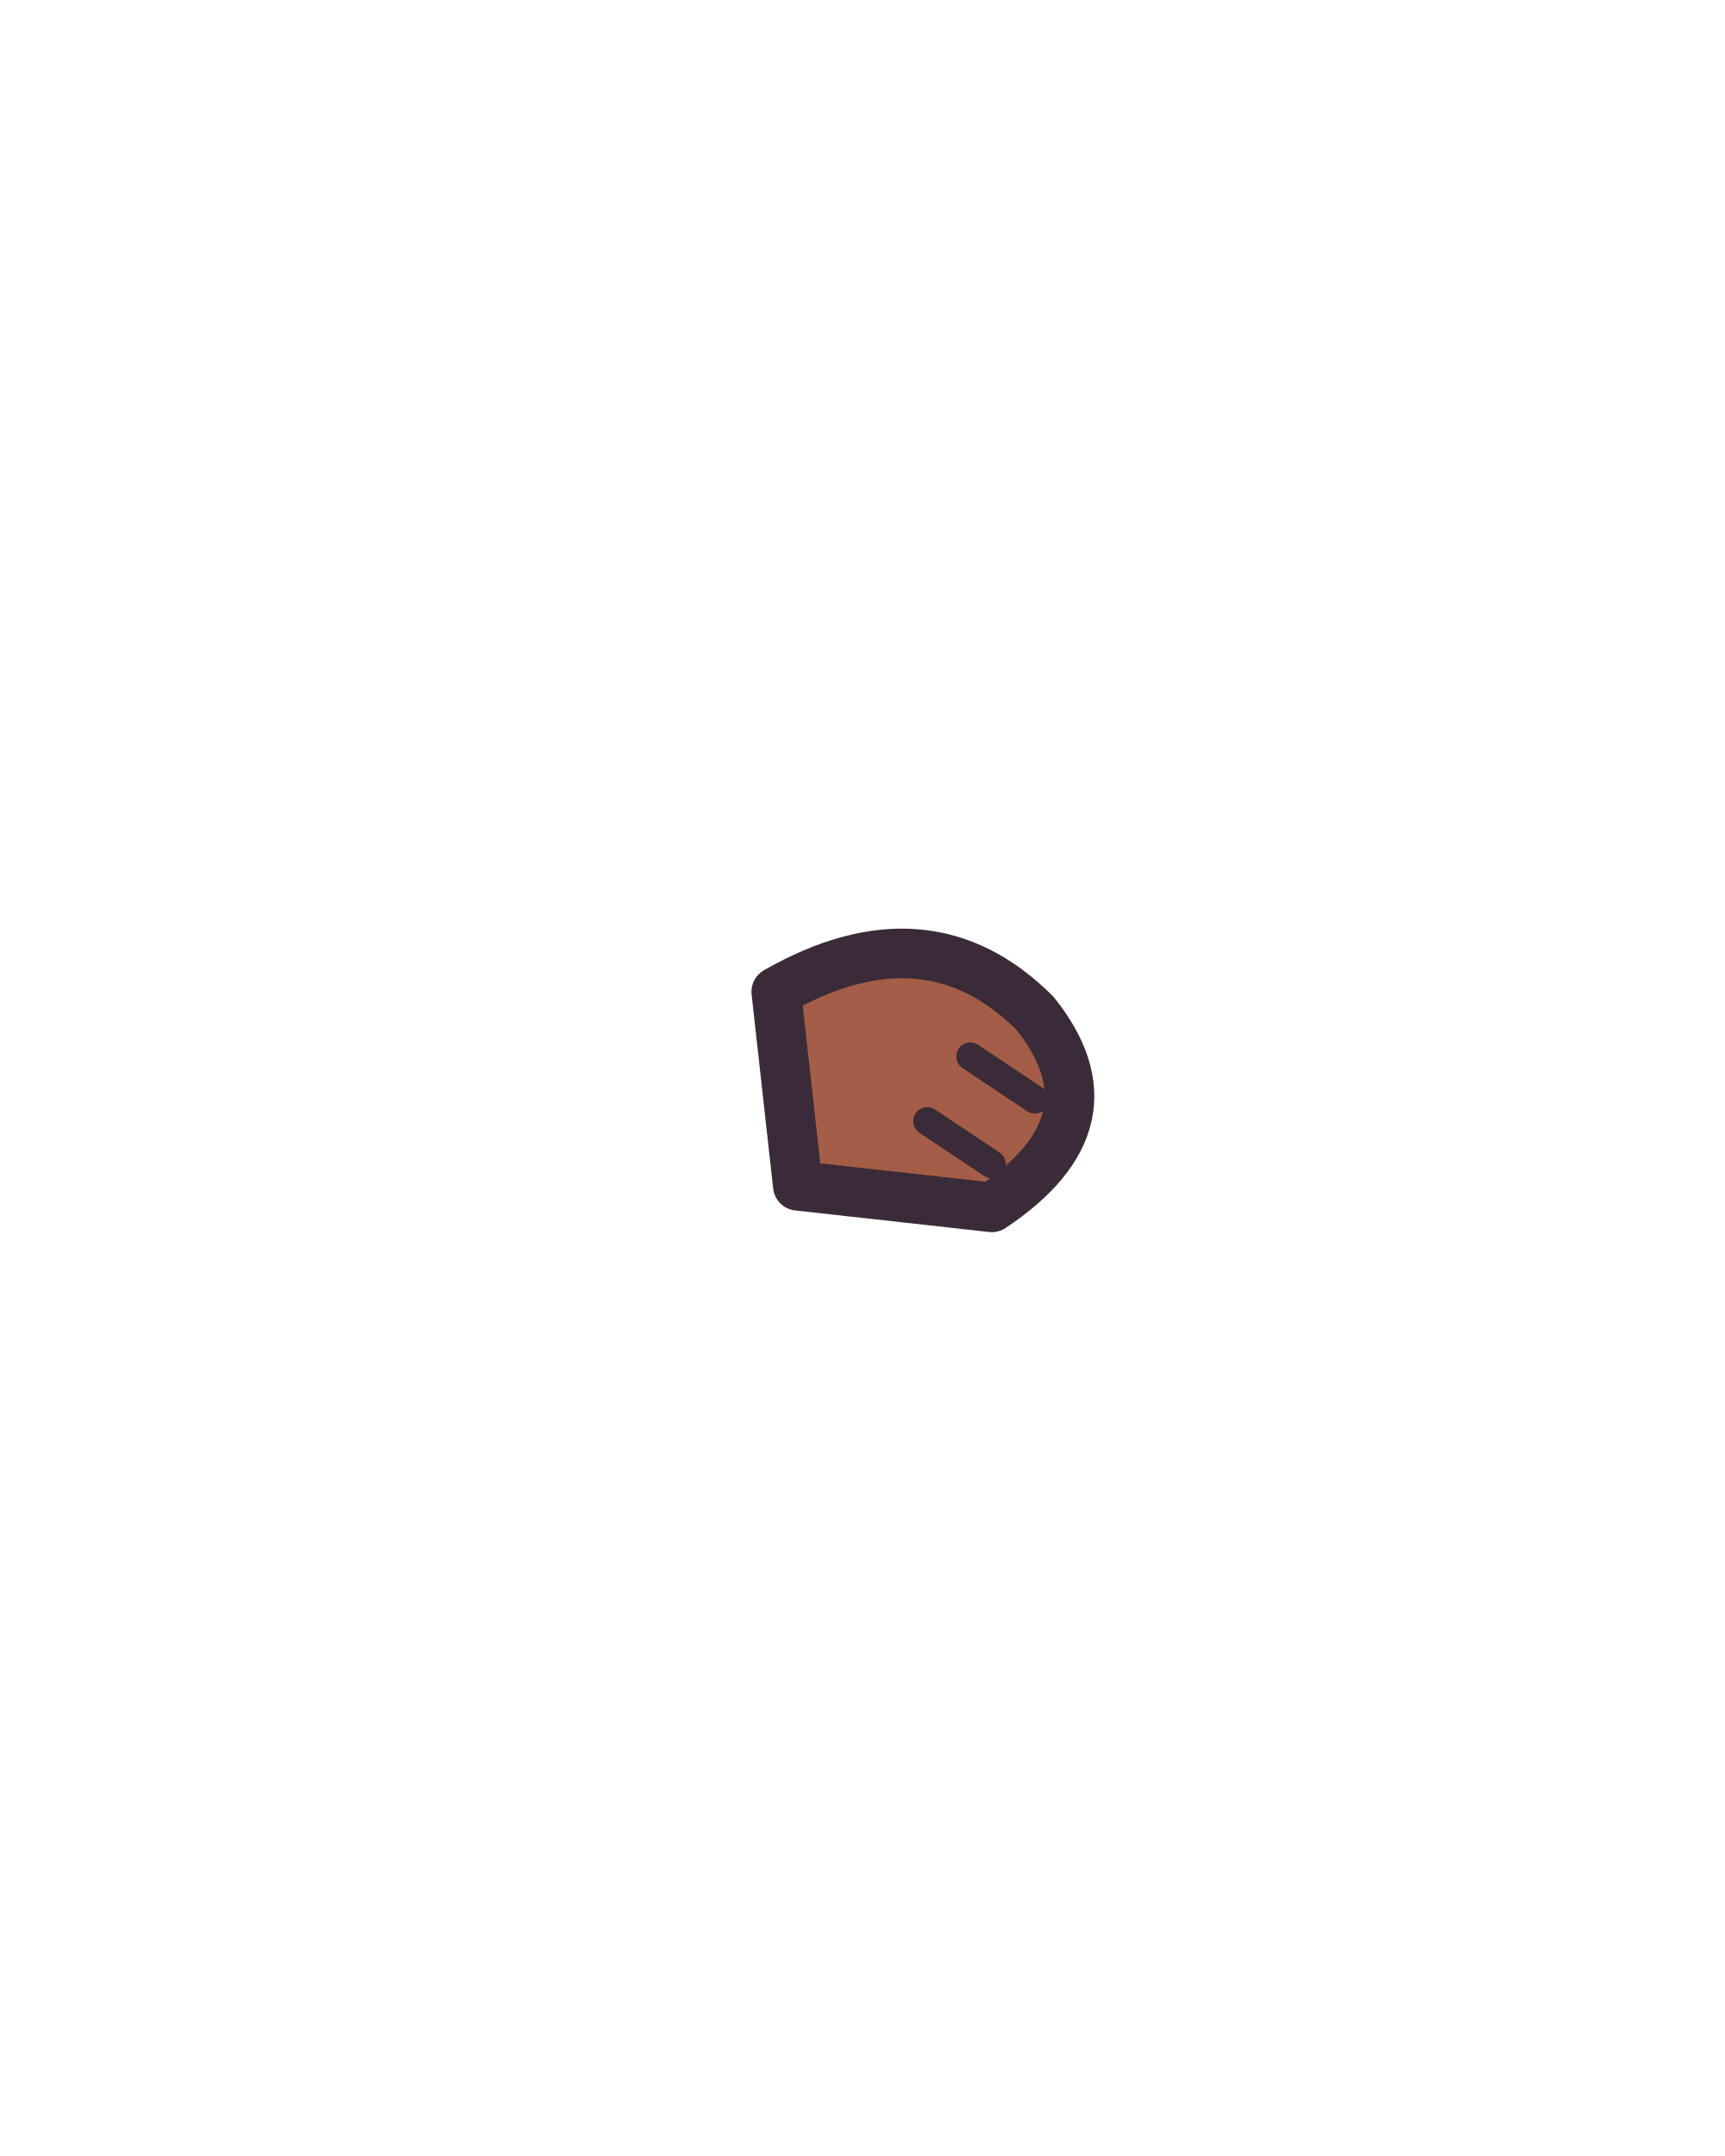
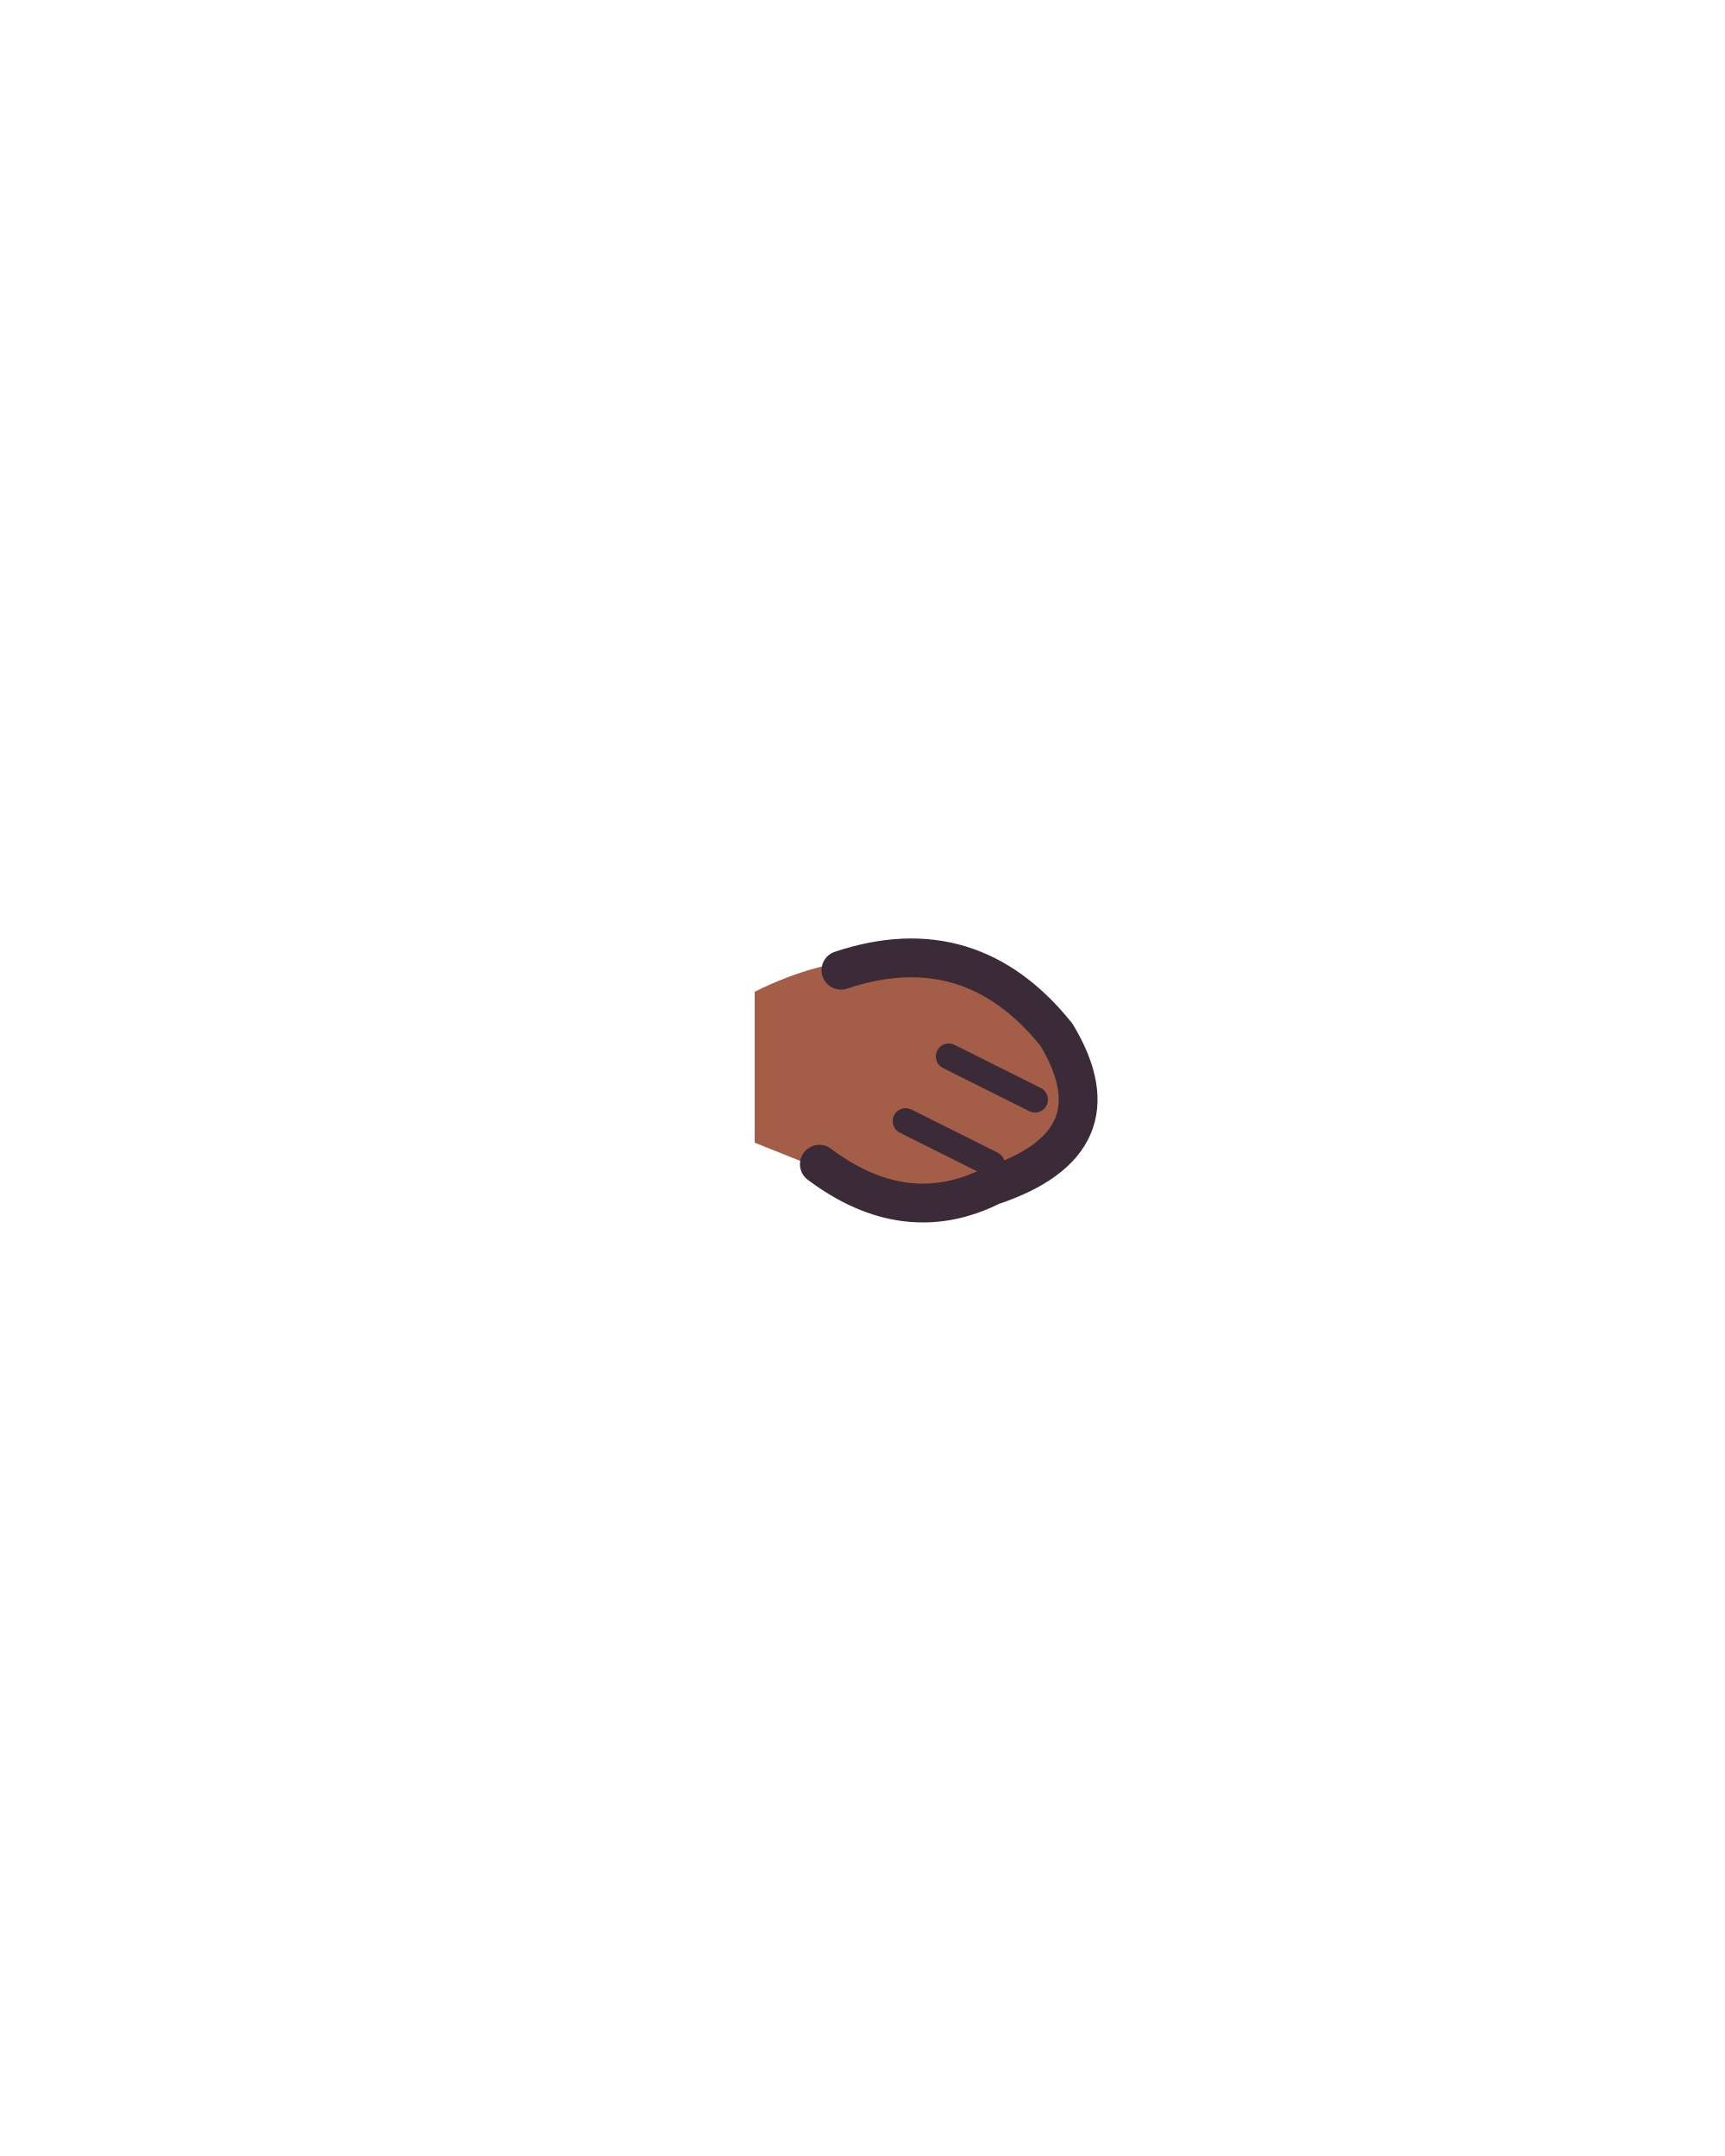
<svg xmlns="http://www.w3.org/2000/svg" viewBox="-40 -50 80 100" width="160" height="200">
  <g stroke="#3b2b38" stroke-width="2.3" stroke-linejoin="round" stroke-linecap="round">
-     <path fill="#a45e47" d="M-4-4Q3-8 8-3Q12 2 6 6L-3 5Z" />
-     <path fill="none" stroke-width="1.3" d="M3 2l3 2M5-1l3 2" />
+     <path fill="#a45e47" stroke="none" d="M-5-4Q1-7 6-4Q11-2 9 3Q7 7 0 5L-5 3Z" />
+     <path fill="none" stroke-width="1.8" d="M-1-5Q5-7 9-2Q12 3 6 5Q2 7-2 4" />
+     <path fill="none" stroke-width="1.2" d="M4-1l4 2M2 2l4 2" />
  </g>
</svg>
